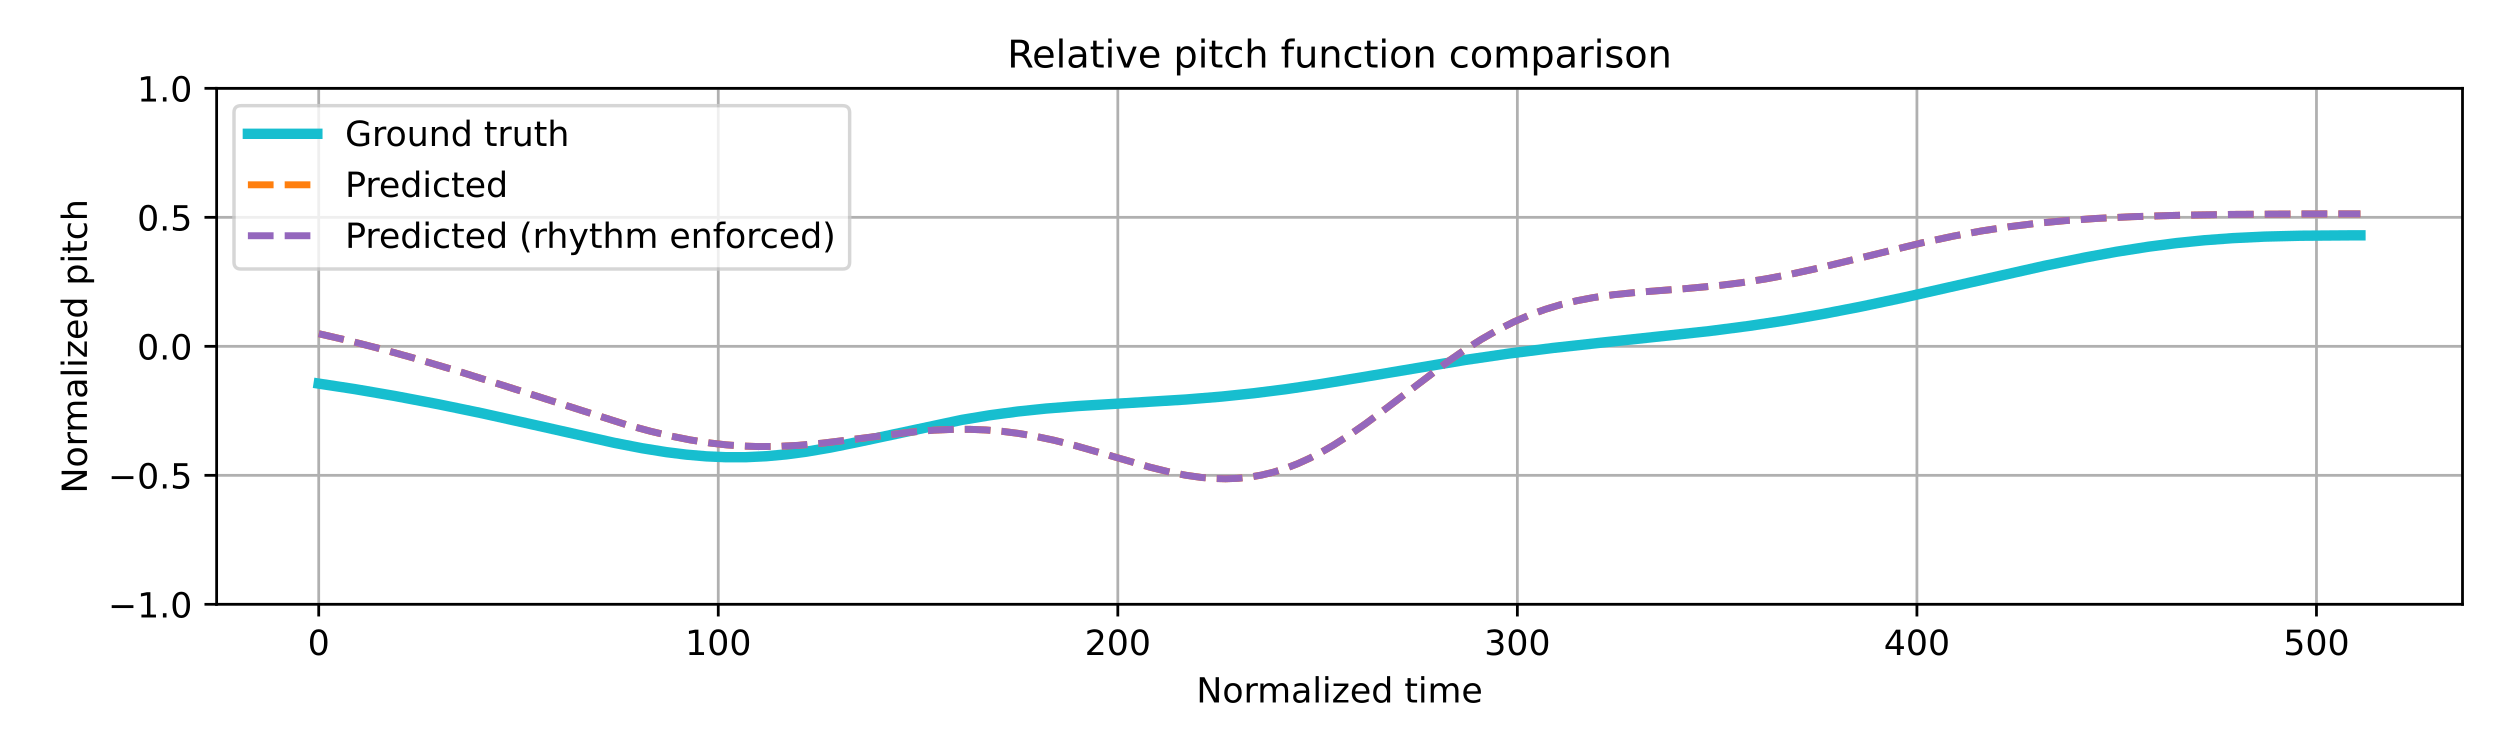
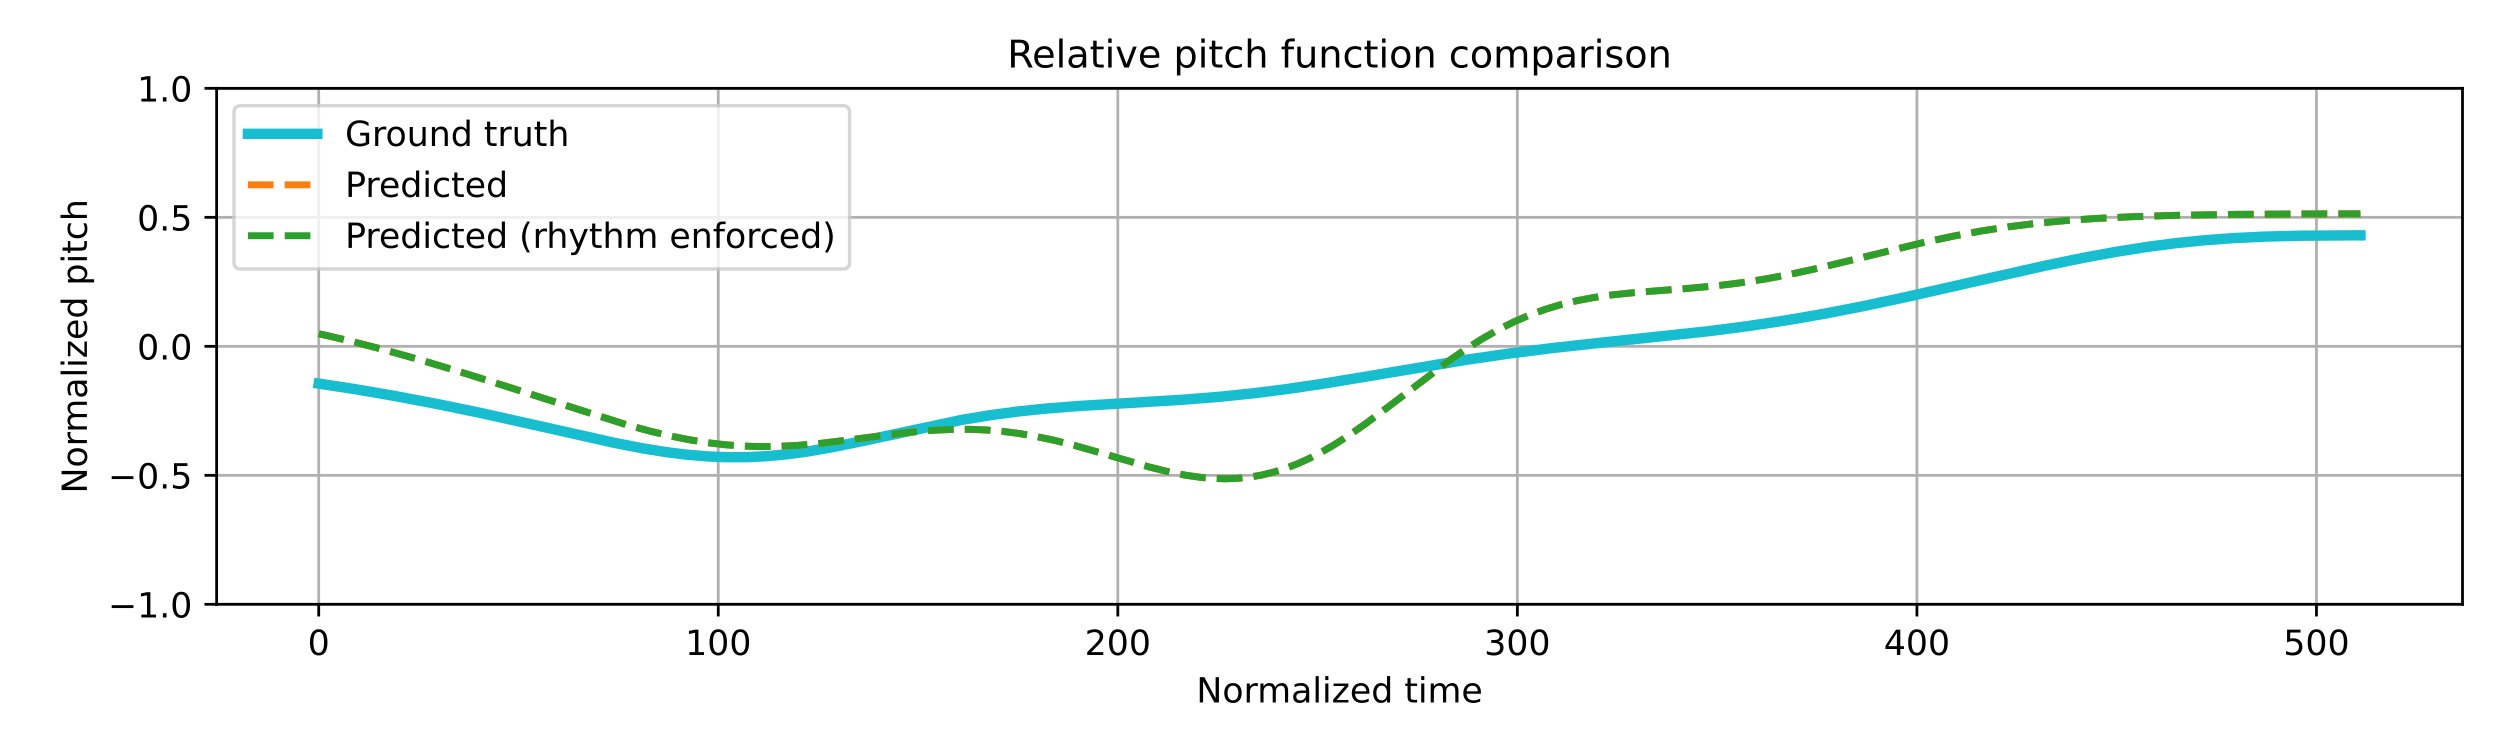
<svg xmlns="http://www.w3.org/2000/svg" xmlns:xlink="http://www.w3.org/1999/xlink" width="720pt" height="216pt" viewBox="0 0 720 216" version="1.1">
  <defs>
    <style type="text/css">*{stroke-linejoin: round; stroke-linecap: butt}</style>
  </defs>
  <g id="figure_1">
    <g id="patch_1">
      <path d="M 0 216  L 720 216  L 720 0  L 0 0  z " style="fill: #ffffff" />
    </g>
    <g id="axes_1">
      <g id="patch_2">
        <path d="M 62.39 174.04  L 709.2 174.04  L 709.2 25.44  L 62.39 25.44  z " style="fill: #ffffff" />
      </g>
      <g id="matplotlib.axis_1">
        <g id="xtick_1">
          <g id="line2d_1">
-             <path d="M 91.79 174.04  L 91.79 25.44  " clip-path="url(#pc66e076059)" style="fill: none; stroke: #b0b0b0; stroke-width: 0.8; stroke-linecap: square" />
+             <path d="M 91.79 174.04  L 91.79 25.44  " clip-path="url(#pafa3eae2fe)" style="fill: none; stroke: #b0b0b0; stroke-width: 0.8; stroke-linecap: square" />
          </g>
          <g id="line2d_2">
            <defs>
-               <path id="mcef469ca91" d="M 0 0  L 0 3.5  " style="stroke: #000000; stroke-width: 0.8" />
-             </defs>
-             <g>
-               <use xlink:href="#mcef469ca91" x="91.79" y="174.04" style="stroke: #000000; stroke-width: 0.8" />
+               <path id="m5bd6cf3855" d="M 0 0  L 0 3.5  " style="stroke: #000000; stroke-width: 0.8" />
+             </defs>
+             <g>
+               <use xlink:href="#m5bd6cf3855" x="91.79" y="174.04" style="stroke: #000000; stroke-width: 0.8" />
            </g>
          </g>
          <g id="text_1">
            <g transform="translate(88.60921 188.6384) scale(0.1 -0.1)">
              <defs>
                <path id="DejaVuSans-30" d="M 2034 4250  Q 1547 4250 1301 3770  Q 1056 3291 1056 2328  Q 1056 1369 1301 889  Q 1547 409 2034 409  Q 2525 409 2770 889  Q 3016 1369 3016 2328  Q 3016 3291 2770 3770  Q 2525 4250 2034 4250  z M 2034 4750  Q 2819 4750 3233 4129  Q 3647 3509 3647 2328  Q 3647 1150 3233 529  Q 2819 -91 2034 -91  Q 1250 -91 836 529  Q 422 1150 422 2328  Q 422 3509 836 4129  Q 1250 4750 2034 4750  z " transform="scale(0.015625)" />
              </defs>
              <use xlink:href="#DejaVuSans-30" />
            </g>
          </g>
        </g>
        <g id="xtick_2">
          <g id="line2d_3">
-             <path d="M 206.861 174.04  L 206.861 25.44  " clip-path="url(#pc66e076059)" style="fill: none; stroke: #b0b0b0; stroke-width: 0.8; stroke-linecap: square" />
+             <path d="M 206.861 174.04  L 206.861 25.44  " clip-path="url(#pafa3eae2fe)" style="fill: none; stroke: #b0b0b0; stroke-width: 0.8; stroke-linecap: square" />
          </g>
          <g id="line2d_4">
            <g>
-               <use xlink:href="#mcef469ca91" x="206.861" y="174.04" style="stroke: #000000; stroke-width: 0.8" />
+               <use xlink:href="#m5bd6cf3855" x="206.861" y="174.04" style="stroke: #000000; stroke-width: 0.8" />
            </g>
          </g>
          <g id="text_2">
            <g transform="translate(197.317 188.6384) scale(0.1 -0.1)">
              <defs>
                <path id="DejaVuSans-31" d="M 794 531  L 1825 531  L 1825 4091  L 703 3866  L 703 4441  L 1819 4666  L 2450 4666  L 2450 531  L 3481 531  L 3481 0  L 794 0  L 794 531  z " transform="scale(0.015625)" />
              </defs>
              <use xlink:href="#DejaVuSans-31" />
              <use xlink:href="#DejaVuSans-30" transform="translate(63.62305 0)" />
              <use xlink:href="#DejaVuSans-30" transform="translate(127.2461 0)" />
            </g>
          </g>
        </g>
        <g id="xtick_3">
          <g id="line2d_5">
-             <path d="M 321.931 174.04  L 321.931 25.44  " clip-path="url(#pc66e076059)" style="fill: none; stroke: #b0b0b0; stroke-width: 0.8; stroke-linecap: square" />
+             <path d="M 321.931 174.04  L 321.931 25.44  " clip-path="url(#pafa3eae2fe)" style="fill: none; stroke: #b0b0b0; stroke-width: 0.8; stroke-linecap: square" />
          </g>
          <g id="line2d_6">
            <g>
-               <use xlink:href="#mcef469ca91" x="321.931" y="174.04" style="stroke: #000000; stroke-width: 0.8" />
+               <use xlink:href="#m5bd6cf3855" x="321.931" y="174.04" style="stroke: #000000; stroke-width: 0.8" />
            </g>
          </g>
          <g id="text_3">
            <g transform="translate(312.3872 188.6384) scale(0.1 -0.1)">
              <defs>
                <path id="DejaVuSans-32" d="M 1228 531  L 3431 531  L 3431 0  L 469 0  L 469 531  Q 828 903 1448 1529  Q 2069 2156 2228 2338  Q 2531 2678 2651 2914  Q 2772 3150 2772 3378  Q 2772 3750 2511 3984  Q 2250 4219 1831 4219  Q 1534 4219 1204 4116  Q 875 4013 500 3803  L 500 4441  Q 881 4594 1212 4672  Q 1544 4750 1819 4750  Q 2544 4750 2975 4387  Q 3406 4025 3406 3419  Q 3406 3131 3298 2873  Q 3191 2616 2906 2266  Q 2828 2175 2409 1742  Q 1991 1309 1228 531  z " transform="scale(0.015625)" />
              </defs>
              <use xlink:href="#DejaVuSans-32" />
              <use xlink:href="#DejaVuSans-30" transform="translate(63.62305 0)" />
              <use xlink:href="#DejaVuSans-30" transform="translate(127.2461 0)" />
            </g>
          </g>
        </g>
        <g id="xtick_4">
          <g id="line2d_7">
-             <path d="M 437.001 174.04  L 437.001 25.44  " clip-path="url(#pc66e076059)" style="fill: none; stroke: #b0b0b0; stroke-width: 0.8; stroke-linecap: square" />
+             <path d="M 437.001 174.04  L 437.001 25.44  " clip-path="url(#pafa3eae2fe)" style="fill: none; stroke: #b0b0b0; stroke-width: 0.8; stroke-linecap: square" />
          </g>
          <g id="line2d_8">
            <g>
-               <use xlink:href="#mcef469ca91" x="437.001" y="174.04" style="stroke: #000000; stroke-width: 0.8" />
+               <use xlink:href="#m5bd6cf3855" x="437.001" y="174.04" style="stroke: #000000; stroke-width: 0.8" />
            </g>
          </g>
          <g id="text_4">
            <g transform="translate(427.4575 188.6384) scale(0.1 -0.1)">
              <defs>
                <path id="DejaVuSans-33" d="M 2597 2516  Q 3050 2419 3304 2112  Q 3559 1806 3559 1356  Q 3559 666 3084 287  Q 2609 -91 1734 -91  Q 1441 -91 1130 -33  Q 819 25 488 141  L 488 750  Q 750 597 1062 519  Q 1375 441 1716 441  Q 2309 441 2620 675  Q 2931 909 2931 1356  Q 2931 1769 2642 2001  Q 2353 2234 1838 2234  L 1294 2234  L 1294 2753  L 1863 2753  Q 2328 2753 2575 2939  Q 2822 3125 2822 3475  Q 2822 3834 2567 4026  Q 2313 4219 1838 4219  Q 1578 4219 1281 4162  Q 984 4106 628 3988  L 628 4550  Q 988 4650 1302 4700  Q 1616 4750 1894 4750  Q 2613 4750 3031 4423  Q 3450 4097 3450 3541  Q 3450 3153 3228 2886  Q 3006 2619 2597 2516  z " transform="scale(0.015625)" />
              </defs>
              <use xlink:href="#DejaVuSans-33" />
              <use xlink:href="#DejaVuSans-30" transform="translate(63.62305 0)" />
              <use xlink:href="#DejaVuSans-30" transform="translate(127.2461 0)" />
            </g>
          </g>
        </g>
        <g id="xtick_5">
          <g id="line2d_9">
-             <path d="M 552.072 174.04  L 552.072 25.44  " clip-path="url(#pc66e076059)" style="fill: none; stroke: #b0b0b0; stroke-width: 0.8; stroke-linecap: square" />
+             <path d="M 552.072 174.04  L 552.072 25.44  " clip-path="url(#pafa3eae2fe)" style="fill: none; stroke: #b0b0b0; stroke-width: 0.8; stroke-linecap: square" />
          </g>
          <g id="line2d_10">
            <g>
-               <use xlink:href="#mcef469ca91" x="552.072" y="174.04" style="stroke: #000000; stroke-width: 0.8" />
+               <use xlink:href="#m5bd6cf3855" x="552.072" y="174.04" style="stroke: #000000; stroke-width: 0.8" />
            </g>
          </g>
          <g id="text_5">
            <g transform="translate(542.5278 188.6384) scale(0.1 -0.1)">
              <defs>
                <path id="DejaVuSans-34" d="M 2419 4116  L 825 1625  L 2419 1625  L 2419 4116  z M 2253 4666  L 3047 4666  L 3047 1625  L 3713 1625  L 3713 1100  L 3047 1100  L 3047 0  L 2419 0  L 2419 1100  L 313 1100  L 313 1709  L 2253 4666  z " transform="scale(0.015625)" />
              </defs>
              <use xlink:href="#DejaVuSans-34" />
              <use xlink:href="#DejaVuSans-30" transform="translate(63.62305 0)" />
              <use xlink:href="#DejaVuSans-30" transform="translate(127.2461 0)" />
            </g>
          </g>
        </g>
        <g id="xtick_6">
          <g id="line2d_11">
-             <path d="M 667.142 174.04  L 667.142 25.44  " clip-path="url(#pc66e076059)" style="fill: none; stroke: #b0b0b0; stroke-width: 0.8; stroke-linecap: square" />
+             <path d="M 667.142 174.04  L 667.142 25.44  " clip-path="url(#pafa3eae2fe)" style="fill: none; stroke: #b0b0b0; stroke-width: 0.8; stroke-linecap: square" />
          </g>
          <g id="line2d_12">
            <g>
-               <use xlink:href="#mcef469ca91" x="667.142" y="174.04" style="stroke: #000000; stroke-width: 0.8" />
+               <use xlink:href="#m5bd6cf3855" x="667.142" y="174.04" style="stroke: #000000; stroke-width: 0.8" />
            </g>
          </g>
          <g id="text_6">
            <g transform="translate(657.5981 188.6384) scale(0.1 -0.1)">
              <defs>
                <path id="DejaVuSans-35" d="M 691 4666  L 3169 4666  L 3169 4134  L 1269 4134  L 1269 2991  Q 1406 3038 1543 3061  Q 1681 3084 1819 3084  Q 2600 3084 3056 2656  Q 3513 2228 3513 1497  Q 3513 744 3044 326  Q 2575 -91 1722 -91  Q 1428 -91 1123 -41  Q 819 9 494 109  L 494 744  Q 775 591 1075 516  Q 1375 441 1709 441  Q 2250 441 2565 725  Q 2881 1009 2881 1497  Q 2881 1984 2565 2268  Q 2250 2553 1709 2553  Q 1456 2553 1204 2497  Q 953 2441 691 2322  L 691 4666  z " transform="scale(0.015625)" />
              </defs>
              <use xlink:href="#DejaVuSans-35" />
              <use xlink:href="#DejaVuSans-30" transform="translate(63.62305 0)" />
              <use xlink:href="#DejaVuSans-30" transform="translate(127.2461 0)" />
            </g>
          </g>
        </g>
        <g id="text_7">
          <g transform="translate(344.5544 202.3166) scale(0.1 -0.1)">
            <defs>
              <path id="DejaVuSans-4e" d="M 628 4666  L 1478 4666  L 3547 763  L 3547 4666  L 4159 4666  L 4159 0  L 3309 0  L 1241 3903  L 1241 0  L 628 0  L 628 4666  z " transform="scale(0.015625)" />
              <path id="DejaVuSans-6f" d="M 1959 3097  Q 1497 3097 1228 2736  Q 959 2375 959 1747  Q 959 1119 1226 758  Q 1494 397 1959 397  Q 2419 397 2687 759  Q 2956 1122 2956 1747  Q 2956 2369 2687 2733  Q 2419 3097 1959 3097  z M 1959 3584  Q 2709 3584 3137 3096  Q 3566 2609 3566 1747  Q 3566 888 3137 398  Q 2709 -91 1959 -91  Q 1206 -91 779 398  Q 353 888 353 1747  Q 353 2609 779 3096  Q 1206 3584 1959 3584  z " transform="scale(0.015625)" />
              <path id="DejaVuSans-72" d="M 2631 2963  Q 2534 3019 2420 3045  Q 2306 3072 2169 3072  Q 1681 3072 1420 2755  Q 1159 2438 1159 1844  L 1159 0  L 581 0  L 581 3500  L 1159 3500  L 1159 2956  Q 1341 3275 1631 3429  Q 1922 3584 2338 3584  Q 2397 3584 2469 3576  Q 2541 3569 2628 3553  L 2631 2963  z " transform="scale(0.015625)" />
              <path id="DejaVuSans-6d" d="M 3328 2828  Q 3544 3216 3844 3400  Q 4144 3584 4550 3584  Q 5097 3584 5394 3201  Q 5691 2819 5691 2113  L 5691 0  L 5113 0  L 5113 2094  Q 5113 2597 4934 2840  Q 4756 3084 4391 3084  Q 3944 3084 3684 2787  Q 3425 2491 3425 1978  L 3425 0  L 2847 0  L 2847 2094  Q 2847 2600 2669 2842  Q 2491 3084 2119 3084  Q 1678 3084 1418 2786  Q 1159 2488 1159 1978  L 1159 0  L 581 0  L 581 3500  L 1159 3500  L 1159 2956  Q 1356 3278 1631 3431  Q 1906 3584 2284 3584  Q 2666 3584 2933 3390  Q 3200 3197 3328 2828  z " transform="scale(0.015625)" />
              <path id="DejaVuSans-61" d="M 2194 1759  Q 1497 1759 1228 1600  Q 959 1441 959 1056  Q 959 750 1161 570  Q 1363 391 1709 391  Q 2188 391 2477 730  Q 2766 1069 2766 1631  L 2766 1759  L 2194 1759  z M 3341 1997  L 3341 0  L 2766 0  L 2766 531  Q 2569 213 2275 61  Q 1981 -91 1556 -91  Q 1019 -91 701 211  Q 384 513 384 1019  Q 384 1609 779 1909  Q 1175 2209 1959 2209  L 2766 2209  L 2766 2266  Q 2766 2663 2505 2880  Q 2244 3097 1772 3097  Q 1472 3097 1187 3025  Q 903 2953 641 2809  L 641 3341  Q 956 3463 1253 3523  Q 1550 3584 1831 3584  Q 2591 3584 2966 3190  Q 3341 2797 3341 1997  z " transform="scale(0.015625)" />
              <path id="DejaVuSans-6c" d="M 603 4863  L 1178 4863  L 1178 0  L 603 0  L 603 4863  z " transform="scale(0.015625)" />
              <path id="DejaVuSans-69" d="M 603 3500  L 1178 3500  L 1178 0  L 603 0  L 603 3500  z M 603 4863  L 1178 4863  L 1178 4134  L 603 4134  L 603 4863  z " transform="scale(0.015625)" />
              <path id="DejaVuSans-7a" d="M 353 3500  L 3084 3500  L 3084 2975  L 922 459  L 3084 459  L 3084 0  L 275 0  L 275 525  L 2438 3041  L 353 3041  L 353 3500  z " transform="scale(0.015625)" />
              <path id="DejaVuSans-65" d="M 3597 1894  L 3597 1613  L 953 1613  Q 991 1019 1311 708  Q 1631 397 2203 397  Q 2534 397 2845 478  Q 3156 559 3463 722  L 3463 178  Q 3153 47 2828 -22  Q 2503 -91 2169 -91  Q 1331 -91 842 396  Q 353 884 353 1716  Q 353 2575 817 3079  Q 1281 3584 2069 3584  Q 2775 3584 3186 3129  Q 3597 2675 3597 1894  z M 3022 2063  Q 3016 2534 2758 2815  Q 2500 3097 2075 3097  Q 1594 3097 1305 2825  Q 1016 2553 972 2059  L 3022 2063  z " transform="scale(0.015625)" />
              <path id="DejaVuSans-64" d="M 2906 2969  L 2906 4863  L 3481 4863  L 3481 0  L 2906 0  L 2906 525  Q 2725 213 2448 61  Q 2172 -91 1784 -91  Q 1150 -91 751 415  Q 353 922 353 1747  Q 353 2572 751 3078  Q 1150 3584 1784 3584  Q 2172 3584 2448 3432  Q 2725 3281 2906 2969  z M 947 1747  Q 947 1113 1208 752  Q 1469 391 1925 391  Q 2381 391 2643 752  Q 2906 1113 2906 1747  Q 2906 2381 2643 2742  Q 2381 3103 1925 3103  Q 1469 3103 1208 2742  Q 947 2381 947 1747  z " transform="scale(0.015625)" />
              <path id="DejaVuSans-20" transform="scale(0.015625)" />
              <path id="DejaVuSans-74" d="M 1172 4494  L 1172 3500  L 2356 3500  L 2356 3053  L 1172 3053  L 1172 1153  Q 1172 725 1289 603  Q 1406 481 1766 481  L 2356 481  L 2356 0  L 1766 0  Q 1100 0 847 248  Q 594 497 594 1153  L 594 3053  L 172 3053  L 172 3500  L 594 3500  L 594 4494  L 1172 4494  z " transform="scale(0.015625)" />
            </defs>
            <use xlink:href="#DejaVuSans-4e" />
            <use xlink:href="#DejaVuSans-6f" transform="translate(74.80469 0)" />
            <use xlink:href="#DejaVuSans-72" transform="translate(135.9863 0)" />
            <use xlink:href="#DejaVuSans-6d" transform="translate(175.3496 0)" />
            <use xlink:href="#DejaVuSans-61" transform="translate(272.7617 0)" />
            <use xlink:href="#DejaVuSans-6c" transform="translate(334.041 0)" />
            <use xlink:href="#DejaVuSans-69" transform="translate(361.8242 0)" />
            <use xlink:href="#DejaVuSans-7a" transform="translate(389.6074 0)" />
            <use xlink:href="#DejaVuSans-65" transform="translate(442.0977 0)" />
            <use xlink:href="#DejaVuSans-64" transform="translate(503.6211 0)" />
            <use xlink:href="#DejaVuSans-20" transform="translate(567.0977 0)" />
            <use xlink:href="#DejaVuSans-74" transform="translate(598.8848 0)" />
            <use xlink:href="#DejaVuSans-69" transform="translate(638.0938 0)" />
            <use xlink:href="#DejaVuSans-6d" transform="translate(665.877 0)" />
            <use xlink:href="#DejaVuSans-65" transform="translate(763.2891 0)" />
          </g>
        </g>
      </g>
      <g id="matplotlib.axis_2">
        <g id="ytick_1">
          <g id="line2d_13">
-             <path d="M 62.39 174.04  L 709.2 174.04  " clip-path="url(#pc66e076059)" style="fill: none; stroke: #b0b0b0; stroke-width: 0.8; stroke-linecap: square" />
+             <path d="M 62.39 174.04  L 709.2 174.04  " clip-path="url(#pafa3eae2fe)" style="fill: none; stroke: #b0b0b0; stroke-width: 0.8; stroke-linecap: square" />
          </g>
          <g id="line2d_14">
            <defs>
-               <path id="mf301b98cd3" d="M 0 0  L -3.5 0  " style="stroke: #000000; stroke-width: 0.8" />
-             </defs>
-             <g>
-               <use xlink:href="#mf301b98cd3" x="62.39" y="174.04" style="stroke: #000000; stroke-width: 0.8" />
+               <path id="m728ca70a41" d="M 0 0  L -3.5 0  " style="stroke: #000000; stroke-width: 0.8" />
+             </defs>
+             <g>
+               <use xlink:href="#m728ca70a41" x="62.39" y="174.04" style="stroke: #000000; stroke-width: 0.8" />
            </g>
          </g>
          <g id="text_8">
            <g transform="translate(31.10719 177.8392) scale(0.1 -0.1)">
              <defs>
                <path id="DejaVuSans-2212" d="M 678 2272  L 4684 2272  L 4684 1741  L 678 1741  L 678 2272  z " transform="scale(0.015625)" />
                <path id="DejaVuSans-2e" d="M 684 794  L 1344 794  L 1344 0  L 684 0  L 684 794  z " transform="scale(0.015625)" />
              </defs>
              <use xlink:href="#DejaVuSans-2212" />
              <use xlink:href="#DejaVuSans-31" transform="translate(83.78906 0)" />
              <use xlink:href="#DejaVuSans-2e" transform="translate(147.4121 0)" />
              <use xlink:href="#DejaVuSans-30" transform="translate(179.1992 0)" />
            </g>
          </g>
        </g>
        <g id="ytick_2">
          <g id="line2d_15">
-             <path d="M 62.39 136.89  L 709.2 136.89  " clip-path="url(#pc66e076059)" style="fill: none; stroke: #b0b0b0; stroke-width: 0.8; stroke-linecap: square" />
+             <path d="M 62.39 136.89  L 709.2 136.89  " clip-path="url(#pafa3eae2fe)" style="fill: none; stroke: #b0b0b0; stroke-width: 0.8; stroke-linecap: square" />
          </g>
          <g id="line2d_16">
            <g>
-               <use xlink:href="#mf301b98cd3" x="62.39" y="136.89" style="stroke: #000000; stroke-width: 0.8" />
+               <use xlink:href="#m728ca70a41" x="62.39" y="136.89" style="stroke: #000000; stroke-width: 0.8" />
            </g>
          </g>
          <g id="text_9">
            <g transform="translate(31.10719 140.6892) scale(0.1 -0.1)">
              <use xlink:href="#DejaVuSans-2212" />
              <use xlink:href="#DejaVuSans-30" transform="translate(83.78906 0)" />
              <use xlink:href="#DejaVuSans-2e" transform="translate(147.4121 0)" />
              <use xlink:href="#DejaVuSans-35" transform="translate(179.1992 0)" />
            </g>
          </g>
        </g>
        <g id="ytick_3">
          <g id="line2d_17">
-             <path d="M 62.39 99.74  L 709.2 99.74  " clip-path="url(#pc66e076059)" style="fill: none; stroke: #b0b0b0; stroke-width: 0.8; stroke-linecap: square" />
+             <path d="M 62.39 99.74  L 709.2 99.74  " clip-path="url(#pafa3eae2fe)" style="fill: none; stroke: #b0b0b0; stroke-width: 0.8; stroke-linecap: square" />
          </g>
          <g id="line2d_18">
            <g>
-               <use xlink:href="#mf301b98cd3" x="62.39" y="99.74" style="stroke: #000000; stroke-width: 0.8" />
+               <use xlink:href="#m728ca70a41" x="62.39" y="99.74" style="stroke: #000000; stroke-width: 0.8" />
            </g>
          </g>
          <g id="text_10">
            <g transform="translate(39.48687 103.5392) scale(0.1 -0.1)">
              <use xlink:href="#DejaVuSans-30" />
              <use xlink:href="#DejaVuSans-2e" transform="translate(63.62305 0)" />
              <use xlink:href="#DejaVuSans-30" transform="translate(95.41016 0)" />
            </g>
          </g>
        </g>
        <g id="ytick_4">
          <g id="line2d_19">
-             <path d="M 62.39 62.59  L 709.2 62.59  " clip-path="url(#pc66e076059)" style="fill: none; stroke: #b0b0b0; stroke-width: 0.8; stroke-linecap: square" />
+             <path d="M 62.39 62.59  L 709.2 62.59  " clip-path="url(#pafa3eae2fe)" style="fill: none; stroke: #b0b0b0; stroke-width: 0.8; stroke-linecap: square" />
          </g>
          <g id="line2d_20">
            <g>
-               <use xlink:href="#mf301b98cd3" x="62.39" y="62.59" style="stroke: #000000; stroke-width: 0.8" />
+               <use xlink:href="#m728ca70a41" x="62.39" y="62.59" style="stroke: #000000; stroke-width: 0.8" />
            </g>
          </g>
          <g id="text_11">
            <g transform="translate(39.48687 66.38922) scale(0.1 -0.1)">
              <use xlink:href="#DejaVuSans-30" />
              <use xlink:href="#DejaVuSans-2e" transform="translate(63.62305 0)" />
              <use xlink:href="#DejaVuSans-35" transform="translate(95.41016 0)" />
            </g>
          </g>
        </g>
        <g id="ytick_5">
          <g id="line2d_21">
-             <path d="M 62.39 25.44  L 709.2 25.44  " clip-path="url(#pc66e076059)" style="fill: none; stroke: #b0b0b0; stroke-width: 0.8; stroke-linecap: square" />
+             <path d="M 62.39 25.44  L 709.2 25.44  " clip-path="url(#pafa3eae2fe)" style="fill: none; stroke: #b0b0b0; stroke-width: 0.8; stroke-linecap: square" />
          </g>
          <g id="line2d_22">
            <g>
-               <use xlink:href="#mf301b98cd3" x="62.39" y="25.44" style="stroke: #000000; stroke-width: 0.8" />
+               <use xlink:href="#m728ca70a41" x="62.39" y="25.44" style="stroke: #000000; stroke-width: 0.8" />
            </g>
          </g>
          <g id="text_12">
            <g transform="translate(39.48687 29.23922) scale(0.1 -0.1)">
              <use xlink:href="#DejaVuSans-31" />
              <use xlink:href="#DejaVuSans-2e" transform="translate(63.62305 0)" />
              <use xlink:href="#DejaVuSans-30" transform="translate(95.41016 0)" />
            </g>
          </g>
        </g>
        <g id="text_13">
          <g transform="translate(25.0275 142.1259) rotate(-90) scale(0.1 -0.1)">
            <defs>
              <path id="DejaVuSans-70" d="M 1159 525  L 1159 -1331  L 581 -1331  L 581 3500  L 1159 3500  L 1159 2969  Q 1341 3281 1617 3432  Q 1894 3584 2278 3584  Q 2916 3584 3314 3078  Q 3713 2572 3713 1747  Q 3713 922 3314 415  Q 2916 -91 2278 -91  Q 1894 -91 1617 61  Q 1341 213 1159 525  z M 3116 1747  Q 3116 2381 2855 2742  Q 2594 3103 2138 3103  Q 1681 3103 1420 2742  Q 1159 2381 1159 1747  Q 1159 1113 1420 752  Q 1681 391 2138 391  Q 2594 391 2855 752  Q 3116 1113 3116 1747  z " transform="scale(0.015625)" />
              <path id="DejaVuSans-63" d="M 3122 3366  L 3122 2828  Q 2878 2963 2633 3030  Q 2388 3097 2138 3097  Q 1578 3097 1268 2742  Q 959 2388 959 1747  Q 959 1106 1268 751  Q 1578 397 2138 397  Q 2388 397 2633 464  Q 2878 531 3122 666  L 3122 134  Q 2881 22 2623 -34  Q 2366 -91 2075 -91  Q 1284 -91 818 406  Q 353 903 353 1747  Q 353 2603 823 3093  Q 1294 3584 2113 3584  Q 2378 3584 2631 3529  Q 2884 3475 3122 3366  z " transform="scale(0.015625)" />
              <path id="DejaVuSans-68" d="M 3513 2113  L 3513 0  L 2938 0  L 2938 2094  Q 2938 2591 2744 2837  Q 2550 3084 2163 3084  Q 1697 3084 1428 2787  Q 1159 2491 1159 1978  L 1159 0  L 581 0  L 581 4863  L 1159 4863  L 1159 2956  Q 1366 3272 1645 3428  Q 1925 3584 2291 3584  Q 2894 3584 3203 3211  Q 3513 2838 3513 2113  z " transform="scale(0.015625)" />
            </defs>
            <use xlink:href="#DejaVuSans-4e" />
            <use xlink:href="#DejaVuSans-6f" transform="translate(74.80469 0)" />
            <use xlink:href="#DejaVuSans-72" transform="translate(135.9863 0)" />
            <use xlink:href="#DejaVuSans-6d" transform="translate(175.3496 0)" />
            <use xlink:href="#DejaVuSans-61" transform="translate(272.7617 0)" />
            <use xlink:href="#DejaVuSans-6c" transform="translate(334.041 0)" />
            <use xlink:href="#DejaVuSans-69" transform="translate(361.8242 0)" />
            <use xlink:href="#DejaVuSans-7a" transform="translate(389.6074 0)" />
            <use xlink:href="#DejaVuSans-65" transform="translate(442.0977 0)" />
            <use xlink:href="#DejaVuSans-64" transform="translate(503.6211 0)" />
            <use xlink:href="#DejaVuSans-20" transform="translate(567.0977 0)" />
            <use xlink:href="#DejaVuSans-70" transform="translate(598.8848 0)" />
            <use xlink:href="#DejaVuSans-69" transform="translate(662.3613 0)" />
            <use xlink:href="#DejaVuSans-74" transform="translate(690.1445 0)" />
            <use xlink:href="#DejaVuSans-63" transform="translate(729.3535 0)" />
            <use xlink:href="#DejaVuSans-68" transform="translate(784.334 0)" />
          </g>
        </g>
      </g>
      <g id="line2d_23">
-         <path d="M 91.79 110.476  L 102.147 112.058  L 113.654 114.035  L 126.312 116.434  L 138.969 119.051  L 153.928 122.383  L 176.942 127.545  L 184.997 129.104  L 191.902 130.215  L 197.655 130.934  L 203.409 131.43  L 209.162 131.68  L 214.916 131.667  L 220.669 131.39  L 226.423 130.858  L 232.176 130.093  L 239.08 128.917  L 247.135 127.284  L 277.054 120.917  L 285.109 119.587  L 293.163 118.508  L 301.218 117.667  L 310.424 116.94  L 324.232 116.114  L 341.493 115.062  L 351.849 114.214  L 361.055 113.256  L 370.261 112.096  L 380.617 110.573  L 394.425 108.293  L 422.042 103.655  L 434.7 101.804  L 447.358 100.202  L 462.317 98.562  L 492.235 95.359  L 503.742 93.865  L 514.098 92.305  L 524.455 90.525  L 535.962 88.303  L 548.619 85.617  L 567.031 81.449  L 588.894 76.535  L 600.401 74.175  L 609.607 72.491  L 618.812 71.045  L 626.867 70.003  L 634.922 69.185  L 642.977 68.587  L 652.183 68.144  L 662.539 67.888  L 677.498 67.777  L 679.8 67.773  L 679.8 67.773  " clip-path="url(#pc66e076059)" style="fill: none; stroke: #17becf; stroke-width: 3; stroke-linecap: square" />
+         <path d="M 91.79 110.476  L 102.147 112.058  L 113.654 114.035  L 126.312 116.434  L 138.969 119.051  L 153.928 122.383  L 176.942 127.545  L 184.997 129.104  L 191.902 130.215  L 197.655 130.934  L 203.409 131.43  L 209.162 131.68  L 214.916 131.667  L 220.669 131.39  L 226.423 130.858  L 232.176 130.093  L 239.08 128.917  L 247.135 127.284  L 277.054 120.917  L 285.109 119.587  L 293.163 118.508  L 301.218 117.667  L 310.424 116.94  L 324.232 116.114  L 341.493 115.062  L 351.849 114.214  L 361.055 113.256  L 370.261 112.096  L 380.617 110.573  L 394.425 108.293  L 422.042 103.655  L 434.7 101.804  L 447.358 100.202  L 462.317 98.562  L 492.235 95.359  L 503.742 93.865  L 514.098 92.305  L 524.455 90.525  L 535.962 88.303  L 548.619 85.617  L 567.031 81.449  L 588.894 76.535  L 600.401 74.175  L 609.607 72.491  L 618.812 71.045  L 626.867 70.003  L 634.922 69.185  L 642.977 68.587  L 652.183 68.144  L 662.539 67.888  L 677.498 67.777  L 679.8 67.773  L 679.8 67.773  " clip-path="url(#pafa3eae2fe)" style="fill: none; stroke: #17becf; stroke-width: 3; stroke-linecap: square" />
      </g>
      <g id="line2d_24">
-         <path d="M 91.79 96.109  L 99.845 97.971  L 109.051 100.32  L 119.407 103.187  L 130.914 106.593  L 144.723 110.927  L 180.395 122.316  L 187.299 124.189  L 193.052 125.554  L 198.806 126.7  L 204.559 127.595  L 209.162 128.116  L 213.765 128.454  L 218.368 128.611  L 224.121 128.562  L 229.875 128.264  L 236.779 127.636  L 244.834 126.653  L 262.094 124.466  L 268.999 123.886  L 274.752 123.647  L 279.355 123.647  L 283.958 123.834  L 288.561 124.217  L 293.163 124.798  L 297.766 125.57  L 303.52 126.783  L 309.273 128.229  L 317.328 130.521  L 331.137 134.537  L 336.89 135.955  L 341.493 136.866  L 346.096 137.517  L 349.548 137.801  L 353 137.889  L 356.452 137.762  L 359.904 137.407  L 363.356 136.813  L 366.808 135.973  L 370.261 134.886  L 373.713 133.555  L 377.165 131.988  L 380.617 130.197  L 384.069 128.2  L 388.672 125.254  L 393.275 122.043  L 399.028 117.764  L 417.439 103.806  L 422.042 100.638  L 426.645 97.718  L 431.248 95.085  L 435.851 92.763  L 440.453 90.761  L 445.056 89.076  L 449.659 87.692  L 454.262 86.581  L 458.865 85.708  L 464.618 84.888  L 471.522 84.185  L 485.331 83.127  L 494.536 82.281  L 501.441 81.432  L 508.345 80.36  L 515.249 79.065  L 523.304 77.312  L 533.66 74.804  L 553.222 70.01  L 562.428 68.031  L 570.483 66.543  L 578.538 65.306  L 586.593 64.317  L 594.648 63.551  L 603.853 62.906  L 614.209 62.404  L 626.867 62.015  L 642.977 61.744  L 664.84 61.608  L 679.8 61.591  L 679.8 61.591  " clip-path="url(#pc66e076059)" style="fill: none; stroke-dasharray: 7.4,3.2; stroke-dashoffset: 0; stroke: #ff7f0e; stroke-width: 2" />
+         <path d="M 91.79 96.109  L 99.845 97.971  L 109.051 100.32  L 119.407 103.187  L 130.914 106.593  L 144.723 110.927  L 180.395 122.316  L 187.299 124.189  L 193.052 125.554  L 198.806 126.7  L 204.559 127.595  L 209.162 128.116  L 213.765 128.454  L 218.368 128.611  L 224.121 128.562  L 229.875 128.264  L 236.779 127.636  L 244.834 126.653  L 262.094 124.466  L 268.999 123.886  L 274.752 123.647  L 279.355 123.647  L 283.958 123.834  L 288.561 124.217  L 293.163 124.798  L 297.766 125.57  L 303.52 126.783  L 309.273 128.229  L 317.328 130.521  L 331.137 134.537  L 336.89 135.955  L 341.493 136.866  L 346.096 137.517  L 349.548 137.801  L 353 137.889  L 356.452 137.762  L 359.904 137.407  L 363.356 136.813  L 366.808 135.973  L 370.261 134.886  L 373.713 133.555  L 377.165 131.988  L 380.617 130.197  L 384.069 128.2  L 388.672 125.254  L 393.275 122.043  L 399.028 117.764  L 417.439 103.806  L 422.042 100.638  L 426.645 97.718  L 431.248 95.085  L 435.851 92.763  L 440.453 90.761  L 445.056 89.076  L 449.659 87.692  L 454.262 86.581  L 458.865 85.708  L 464.618 84.888  L 471.522 84.185  L 485.331 83.127  L 494.536 82.281  L 501.441 81.432  L 508.345 80.36  L 515.249 79.065  L 523.304 77.312  L 533.66 74.804  L 553.222 70.01  L 562.428 68.031  L 570.483 66.543  L 578.538 65.306  L 586.593 64.317  L 594.648 63.551  L 603.853 62.906  L 614.209 62.404  L 626.867 62.015  L 642.977 61.744  L 664.84 61.608  L 679.8 61.591  L 679.8 61.591  " clip-path="url(#pafa3eae2fe)" style="fill: none; stroke-dasharray: 7.4,3.2; stroke-dashoffset: 0; stroke: #ff7f0e; stroke-width: 2" />
      </g>
      <g id="line2d_25">
-         <path d="M 91.79 96.109  L 99.845 97.971  L 109.051 100.32  L 119.407 103.187  L 130.914 106.593  L 144.723 110.927  L 180.395 122.316  L 187.299 124.189  L 193.052 125.554  L 198.806 126.7  L 204.559 127.595  L 209.162 128.116  L 213.765 128.454  L 218.368 128.611  L 224.121 128.562  L 229.875 128.264  L 236.779 127.636  L 244.834 126.653  L 262.094 124.466  L 268.999 123.886  L 274.752 123.647  L 279.355 123.647  L 283.958 123.834  L 288.561 124.217  L 293.163 124.798  L 297.766 125.57  L 303.52 126.783  L 309.273 128.229  L 317.328 130.521  L 331.137 134.537  L 336.89 135.955  L 341.493 136.866  L 346.096 137.517  L 349.548 137.801  L 353 137.889  L 356.452 137.762  L 359.904 137.407  L 363.356 136.813  L 366.808 135.973  L 370.261 134.886  L 373.713 133.555  L 377.165 131.988  L 380.617 130.197  L 384.069 128.2  L 388.672 125.254  L 393.275 122.043  L 399.028 117.764  L 417.439 103.806  L 422.042 100.638  L 426.645 97.718  L 431.248 95.085  L 435.851 92.763  L 440.453 90.761  L 445.056 89.076  L 449.659 87.692  L 454.262 86.581  L 458.865 85.708  L 464.618 84.888  L 471.522 84.185  L 485.331 83.127  L 494.536 82.281  L 501.441 81.432  L 508.345 80.36  L 515.249 79.065  L 523.304 77.312  L 533.66 74.804  L 553.222 70.01  L 562.428 68.031  L 570.483 66.543  L 578.538 65.306  L 586.593 64.317  L 594.648 63.551  L 603.853 62.906  L 614.209 62.404  L 626.867 62.015  L 642.977 61.744  L 664.84 61.608  L 679.8 61.591  L 679.8 61.591  " clip-path="url(#pc66e076059)" style="fill: none; stroke-dasharray: 7.4,3.2; stroke-dashoffset: 0; stroke: #9467bd; stroke-width: 2" />
+         <path d="M 91.79 96.109  L 99.845 97.971  L 109.051 100.32  L 119.407 103.187  L 130.914 106.593  L 144.723 110.927  L 180.395 122.316  L 187.299 124.189  L 193.052 125.554  L 198.806 126.7  L 204.559 127.595  L 209.162 128.116  L 213.765 128.454  L 218.368 128.611  L 224.121 128.562  L 229.875 128.264  L 236.779 127.636  L 244.834 126.653  L 262.094 124.466  L 268.999 123.886  L 274.752 123.647  L 279.355 123.647  L 283.958 123.834  L 288.561 124.217  L 293.163 124.798  L 297.766 125.57  L 303.52 126.783  L 309.273 128.229  L 317.328 130.521  L 331.137 134.537  L 336.89 135.955  L 341.493 136.866  L 346.096 137.517  L 349.548 137.801  L 353 137.889  L 356.452 137.762  L 359.904 137.407  L 363.356 136.813  L 366.808 135.973  L 370.261 134.886  L 373.713 133.555  L 377.165 131.988  L 380.617 130.197  L 384.069 128.2  L 388.672 125.254  L 393.275 122.043  L 399.028 117.764  L 417.439 103.806  L 422.042 100.638  L 426.645 97.718  L 431.248 95.085  L 435.851 92.763  L 440.453 90.761  L 445.056 89.076  L 449.659 87.692  L 454.262 86.581  L 458.865 85.708  L 464.618 84.888  L 471.522 84.185  L 485.331 83.127  L 494.536 82.281  L 501.441 81.432  L 508.345 80.36  L 515.249 79.065  L 523.304 77.312  L 533.66 74.804  L 553.222 70.01  L 562.428 68.031  L 570.483 66.543  L 578.538 65.306  L 586.593 64.317  L 594.648 63.551  L 603.853 62.906  L 614.209 62.404  L 626.867 62.015  L 642.977 61.744  L 664.84 61.608  L 679.8 61.591  L 679.8 61.591  " clip-path="url(#pafa3eae2fe)" style="fill: none; stroke-dasharray: 7.4,3.2; stroke-dashoffset: 0; stroke: #2ca02c; stroke-width: 2" />
      </g>
      <g id="patch_3">
        <path d="M 62.39 174.04  L 62.39 25.44  " style="fill: none; stroke: #000000; stroke-width: 0.8; stroke-linejoin: miter; stroke-linecap: square" />
      </g>
      <g id="patch_4">
        <path d="M 709.2 174.04  L 709.2 25.44  " style="fill: none; stroke: #000000; stroke-width: 0.8; stroke-linejoin: miter; stroke-linecap: square" />
      </g>
      <g id="patch_5">
        <path d="M 62.39 174.04  L 709.2 174.04  " style="fill: none; stroke: #000000; stroke-width: 0.8; stroke-linejoin: miter; stroke-linecap: square" />
      </g>
      <g id="patch_6">
        <path d="M 62.39 25.44  L 709.2 25.44  " style="fill: none; stroke: #000000; stroke-width: 0.8; stroke-linejoin: miter; stroke-linecap: square" />
      </g>
      <g id="text_14">
        <g transform="translate(290.1045 19.44) scale(0.11 -0.11)">
          <defs>
            <path id="DejaVuSans-52" d="M 2841 2188  Q 3044 2119 3236 1894  Q 3428 1669 3622 1275  L 4263 0  L 3584 0  L 2988 1197  Q 2756 1666 2539 1819  Q 2322 1972 1947 1972  L 1259 1972  L 1259 0  L 628 0  L 628 4666  L 2053 4666  Q 2853 4666 3247 4331  Q 3641 3997 3641 3322  Q 3641 2881 3436 2590  Q 3231 2300 2841 2188  z M 1259 4147  L 1259 2491  L 2053 2491  Q 2509 2491 2742 2702  Q 2975 2913 2975 3322  Q 2975 3731 2742 3939  Q 2509 4147 2053 4147  L 1259 4147  z " transform="scale(0.015625)" />
            <path id="DejaVuSans-76" d="M 191 3500  L 800 3500  L 1894 563  L 2988 3500  L 3597 3500  L 2284 0  L 1503 0  L 191 3500  z " transform="scale(0.015625)" />
            <path id="DejaVuSans-66" d="M 2375 4863  L 2375 4384  L 1825 4384  Q 1516 4384 1395 4259  Q 1275 4134 1275 3809  L 1275 3500  L 2222 3500  L 2222 3053  L 1275 3053  L 1275 0  L 697 0  L 697 3053  L 147 3053  L 147 3500  L 697 3500  L 697 3744  Q 697 4328 969 4595  Q 1241 4863 1831 4863  L 2375 4863  z " transform="scale(0.015625)" />
            <path id="DejaVuSans-75" d="M 544 1381  L 544 3500  L 1119 3500  L 1119 1403  Q 1119 906 1312 657  Q 1506 409 1894 409  Q 2359 409 2629 706  Q 2900 1003 2900 1516  L 2900 3500  L 3475 3500  L 3475 0  L 2900 0  L 2900 538  Q 2691 219 2414 64  Q 2138 -91 1772 -91  Q 1169 -91 856 284  Q 544 659 544 1381  z M 1991 3584  L 1991 3584  z " transform="scale(0.015625)" />
            <path id="DejaVuSans-6e" d="M 3513 2113  L 3513 0  L 2938 0  L 2938 2094  Q 2938 2591 2744 2837  Q 2550 3084 2163 3084  Q 1697 3084 1428 2787  Q 1159 2491 1159 1978  L 1159 0  L 581 0  L 581 3500  L 1159 3500  L 1159 2956  Q 1366 3272 1645 3428  Q 1925 3584 2291 3584  Q 2894 3584 3203 3211  Q 3513 2838 3513 2113  z " transform="scale(0.015625)" />
            <path id="DejaVuSans-73" d="M 2834 3397  L 2834 2853  Q 2591 2978 2328 3040  Q 2066 3103 1784 3103  Q 1356 3103 1142 2972  Q 928 2841 928 2578  Q 928 2378 1081 2264  Q 1234 2150 1697 2047  L 1894 2003  Q 2506 1872 2764 1633  Q 3022 1394 3022 966  Q 3022 478 2636 193  Q 2250 -91 1575 -91  Q 1294 -91 989 -36  Q 684 19 347 128  L 347 722  Q 666 556 975 473  Q 1284 391 1588 391  Q 1994 391 2212 530  Q 2431 669 2431 922  Q 2431 1156 2273 1281  Q 2116 1406 1581 1522  L 1381 1569  Q 847 1681 609 1914  Q 372 2147 372 2553  Q 372 3047 722 3315  Q 1072 3584 1716 3584  Q 2034 3584 2315 3537  Q 2597 3491 2834 3397  z " transform="scale(0.015625)" />
          </defs>
          <use xlink:href="#DejaVuSans-52" />
          <use xlink:href="#DejaVuSans-65" transform="translate(64.98242 0)" />
          <use xlink:href="#DejaVuSans-6c" transform="translate(126.5059 0)" />
          <use xlink:href="#DejaVuSans-61" transform="translate(154.2891 0)" />
          <use xlink:href="#DejaVuSans-74" transform="translate(215.5684 0)" />
          <use xlink:href="#DejaVuSans-69" transform="translate(254.7773 0)" />
          <use xlink:href="#DejaVuSans-76" transform="translate(282.5605 0)" />
          <use xlink:href="#DejaVuSans-65" transform="translate(341.7402 0)" />
          <use xlink:href="#DejaVuSans-20" transform="translate(403.2637 0)" />
          <use xlink:href="#DejaVuSans-70" transform="translate(435.0508 0)" />
          <use xlink:href="#DejaVuSans-69" transform="translate(498.5273 0)" />
          <use xlink:href="#DejaVuSans-74" transform="translate(526.3105 0)" />
          <use xlink:href="#DejaVuSans-63" transform="translate(565.5195 0)" />
          <use xlink:href="#DejaVuSans-68" transform="translate(620.5 0)" />
          <use xlink:href="#DejaVuSans-20" transform="translate(683.8789 0)" />
          <use xlink:href="#DejaVuSans-66" transform="translate(715.666 0)" />
          <use xlink:href="#DejaVuSans-75" transform="translate(750.8711 0)" />
          <use xlink:href="#DejaVuSans-6e" transform="translate(814.25 0)" />
          <use xlink:href="#DejaVuSans-63" transform="translate(877.6289 0)" />
          <use xlink:href="#DejaVuSans-74" transform="translate(932.6094 0)" />
          <use xlink:href="#DejaVuSans-69" transform="translate(971.8184 0)" />
          <use xlink:href="#DejaVuSans-6f" transform="translate(999.6016 0)" />
          <use xlink:href="#DejaVuSans-6e" transform="translate(1060.783 0)" />
          <use xlink:href="#DejaVuSans-20" transform="translate(1124.162 0)" />
          <use xlink:href="#DejaVuSans-63" transform="translate(1155.949 0)" />
          <use xlink:href="#DejaVuSans-6f" transform="translate(1210.93 0)" />
          <use xlink:href="#DejaVuSans-6d" transform="translate(1272.111 0)" />
          <use xlink:href="#DejaVuSans-70" transform="translate(1369.523 0)" />
          <use xlink:href="#DejaVuSans-61" transform="translate(1433 0)" />
          <use xlink:href="#DejaVuSans-72" transform="translate(1494.279 0)" />
          <use xlink:href="#DejaVuSans-69" transform="translate(1535.393 0)" />
          <use xlink:href="#DejaVuSans-73" transform="translate(1563.176 0)" />
          <use xlink:href="#DejaVuSans-6f" transform="translate(1615.275 0)" />
          <use xlink:href="#DejaVuSans-6e" transform="translate(1676.457 0)" />
        </g>
      </g>
      <g id="legend_1">
        <g id="patch_7">
          <path d="M 69.39 77.474  L 242.696 77.474  Q 244.696 77.474 244.696 75.474  L 244.696 32.44  Q 244.696 30.44 242.696 30.44  L 69.39 30.44  Q 67.39 30.44 67.39 32.44  L 67.39 75.474  Q 67.39 77.474 69.39 77.474  z " style="fill: #ffffff; opacity: 0.8; stroke: #cccccc; stroke-linejoin: miter" />
        </g>
        <g id="line2d_26">
          <path d="M 71.39 38.538  L 81.39 38.538  L 91.39 38.538  " style="fill: none; stroke: #17becf; stroke-width: 3; stroke-linecap: square" />
        </g>
        <g id="text_15">
          <g transform="translate(99.39 42.03844) scale(0.1 -0.1)">
            <defs>
              <path id="DejaVuSans-47" d="M 3809 666  L 3809 1919  L 2778 1919  L 2778 2438  L 4434 2438  L 4434 434  Q 4069 175 3628 42  Q 3188 -91 2688 -91  Q 1594 -91 976 548  Q 359 1188 359 2328  Q 359 3472 976 4111  Q 1594 4750 2688 4750  Q 3144 4750 3555 4637  Q 3966 4525 4313 4306  L 4313 3634  Q 3963 3931 3569 4081  Q 3175 4231 2741 4231  Q 1884 4231 1454 3753  Q 1025 3275 1025 2328  Q 1025 1384 1454 906  Q 1884 428 2741 428  Q 3075 428 3337 486  Q 3600 544 3809 666  z " transform="scale(0.015625)" />
            </defs>
            <use xlink:href="#DejaVuSans-47" />
            <use xlink:href="#DejaVuSans-72" transform="translate(77.49023 0)" />
            <use xlink:href="#DejaVuSans-6f" transform="translate(116.3535 0)" />
            <use xlink:href="#DejaVuSans-75" transform="translate(177.5352 0)" />
            <use xlink:href="#DejaVuSans-6e" transform="translate(240.9141 0)" />
            <use xlink:href="#DejaVuSans-64" transform="translate(304.293 0)" />
            <use xlink:href="#DejaVuSans-20" transform="translate(367.7695 0)" />
            <use xlink:href="#DejaVuSans-74" transform="translate(399.5566 0)" />
            <use xlink:href="#DejaVuSans-72" transform="translate(438.7656 0)" />
            <use xlink:href="#DejaVuSans-75" transform="translate(479.8789 0)" />
            <use xlink:href="#DejaVuSans-74" transform="translate(543.2578 0)" />
            <use xlink:href="#DejaVuSans-68" transform="translate(582.4668 0)" />
          </g>
        </g>
        <g id="line2d_27">
          <path d="M 71.39 53.217  L 81.39 53.217  L 91.39 53.217  " style="fill: none; stroke-dasharray: 7.4,3.2; stroke-dashoffset: 0; stroke: #ff7f0e; stroke-width: 2" />
        </g>
        <g id="text_16">
          <g transform="translate(99.39 56.71656) scale(0.1 -0.1)">
            <defs>
              <path id="DejaVuSans-50" d="M 1259 4147  L 1259 2394  L 2053 2394  Q 2494 2394 2734 2622  Q 2975 2850 2975 3272  Q 2975 3691 2734 3919  Q 2494 4147 2053 4147  L 1259 4147  z M 628 4666  L 2053 4666  Q 2838 4666 3239 4311  Q 3641 3956 3641 3272  Q 3641 2581 3239 2228  Q 2838 1875 2053 1875  L 1259 1875  L 1259 0  L 628 0  L 628 4666  z " transform="scale(0.015625)" />
            </defs>
            <use xlink:href="#DejaVuSans-50" />
            <use xlink:href="#DejaVuSans-72" transform="translate(58.55273 0)" />
            <use xlink:href="#DejaVuSans-65" transform="translate(97.41602 0)" />
            <use xlink:href="#DejaVuSans-64" transform="translate(158.9395 0)" />
            <use xlink:href="#DejaVuSans-69" transform="translate(222.416 0)" />
            <use xlink:href="#DejaVuSans-63" transform="translate(250.1992 0)" />
            <use xlink:href="#DejaVuSans-74" transform="translate(305.1797 0)" />
            <use xlink:href="#DejaVuSans-65" transform="translate(344.3887 0)" />
            <use xlink:href="#DejaVuSans-64" transform="translate(405.9121 0)" />
          </g>
        </g>
        <g id="line2d_28">
-           <path d="M 71.39 67.895  L 81.39 67.895  L 91.39 67.895  " style="fill: none; stroke-dasharray: 7.4,3.2; stroke-dashoffset: 0; stroke: #9467bd; stroke-width: 2" />
+           <path d="M 71.39 67.895  L 81.39 67.895  L 91.39 67.895  " style="fill: none; stroke-dasharray: 7.4,3.2; stroke-dashoffset: 0; stroke: #2ca02c; stroke-width: 2" />
        </g>
        <g id="text_17">
          <g transform="translate(99.39 71.39469) scale(0.1 -0.1)">
            <defs>
              <path id="DejaVuSans-28" d="M 1984 4856  Q 1566 4138 1362 3434  Q 1159 2731 1159 2009  Q 1159 1288 1364 580  Q 1569 -128 1984 -844  L 1484 -844  Q 1016 -109 783 600  Q 550 1309 550 2009  Q 550 2706 781 3412  Q 1013 4119 1484 4856  L 1984 4856  z " transform="scale(0.015625)" />
              <path id="DejaVuSans-79" d="M 2059 -325  Q 1816 -950 1584 -1140  Q 1353 -1331 966 -1331  L 506 -1331  L 506 -850  L 844 -850  Q 1081 -850 1212 -737  Q 1344 -625 1503 -206  L 1606 56  L 191 3500  L 800 3500  L 1894 763  L 2988 3500  L 3597 3500  L 2059 -325  z " transform="scale(0.015625)" />
              <path id="DejaVuSans-29" d="M 513 4856  L 1013 4856  Q 1481 4119 1714 3412  Q 1947 2706 1947 2009  Q 1947 1309 1714 600  Q 1481 -109 1013 -844  L 513 -844  Q 928 -128 1133 580  Q 1338 1288 1338 2009  Q 1338 2731 1133 3434  Q 928 4138 513 4856  z " transform="scale(0.015625)" />
            </defs>
            <use xlink:href="#DejaVuSans-50" />
            <use xlink:href="#DejaVuSans-72" transform="translate(58.55273 0)" />
            <use xlink:href="#DejaVuSans-65" transform="translate(97.41602 0)" />
            <use xlink:href="#DejaVuSans-64" transform="translate(158.9395 0)" />
            <use xlink:href="#DejaVuSans-69" transform="translate(222.416 0)" />
            <use xlink:href="#DejaVuSans-63" transform="translate(250.1992 0)" />
            <use xlink:href="#DejaVuSans-74" transform="translate(305.1797 0)" />
            <use xlink:href="#DejaVuSans-65" transform="translate(344.3887 0)" />
            <use xlink:href="#DejaVuSans-64" transform="translate(405.9121 0)" />
            <use xlink:href="#DejaVuSans-20" transform="translate(469.3887 0)" />
            <use xlink:href="#DejaVuSans-28" transform="translate(501.1758 0)" />
            <use xlink:href="#DejaVuSans-72" transform="translate(540.1895 0)" />
            <use xlink:href="#DejaVuSans-68" transform="translate(579.5527 0)" />
            <use xlink:href="#DejaVuSans-79" transform="translate(642.9316 0)" />
            <use xlink:href="#DejaVuSans-74" transform="translate(702.1113 0)" />
            <use xlink:href="#DejaVuSans-68" transform="translate(741.3203 0)" />
            <use xlink:href="#DejaVuSans-6d" transform="translate(804.6992 0)" />
            <use xlink:href="#DejaVuSans-20" transform="translate(902.1113 0)" />
            <use xlink:href="#DejaVuSans-65" transform="translate(933.8984 0)" />
            <use xlink:href="#DejaVuSans-6e" transform="translate(995.4219 0)" />
            <use xlink:href="#DejaVuSans-66" transform="translate(1058.801 0)" />
            <use xlink:href="#DejaVuSans-6f" transform="translate(1094.006 0)" />
            <use xlink:href="#DejaVuSans-72" transform="translate(1155.188 0)" />
            <use xlink:href="#DejaVuSans-63" transform="translate(1194.051 0)" />
            <use xlink:href="#DejaVuSans-65" transform="translate(1249.031 0)" />
            <use xlink:href="#DejaVuSans-64" transform="translate(1310.555 0)" />
            <use xlink:href="#DejaVuSans-29" transform="translate(1374.031 0)" />
          </g>
        </g>
      </g>
    </g>
  </g>
  <defs>
-     <clipPath id="pc66e076059">
+     <clipPath id="pafa3eae2fe">
      <rect x="62.39" y="25.44" width="646.81" height="148.6" />
    </clipPath>
  </defs>
</svg>
